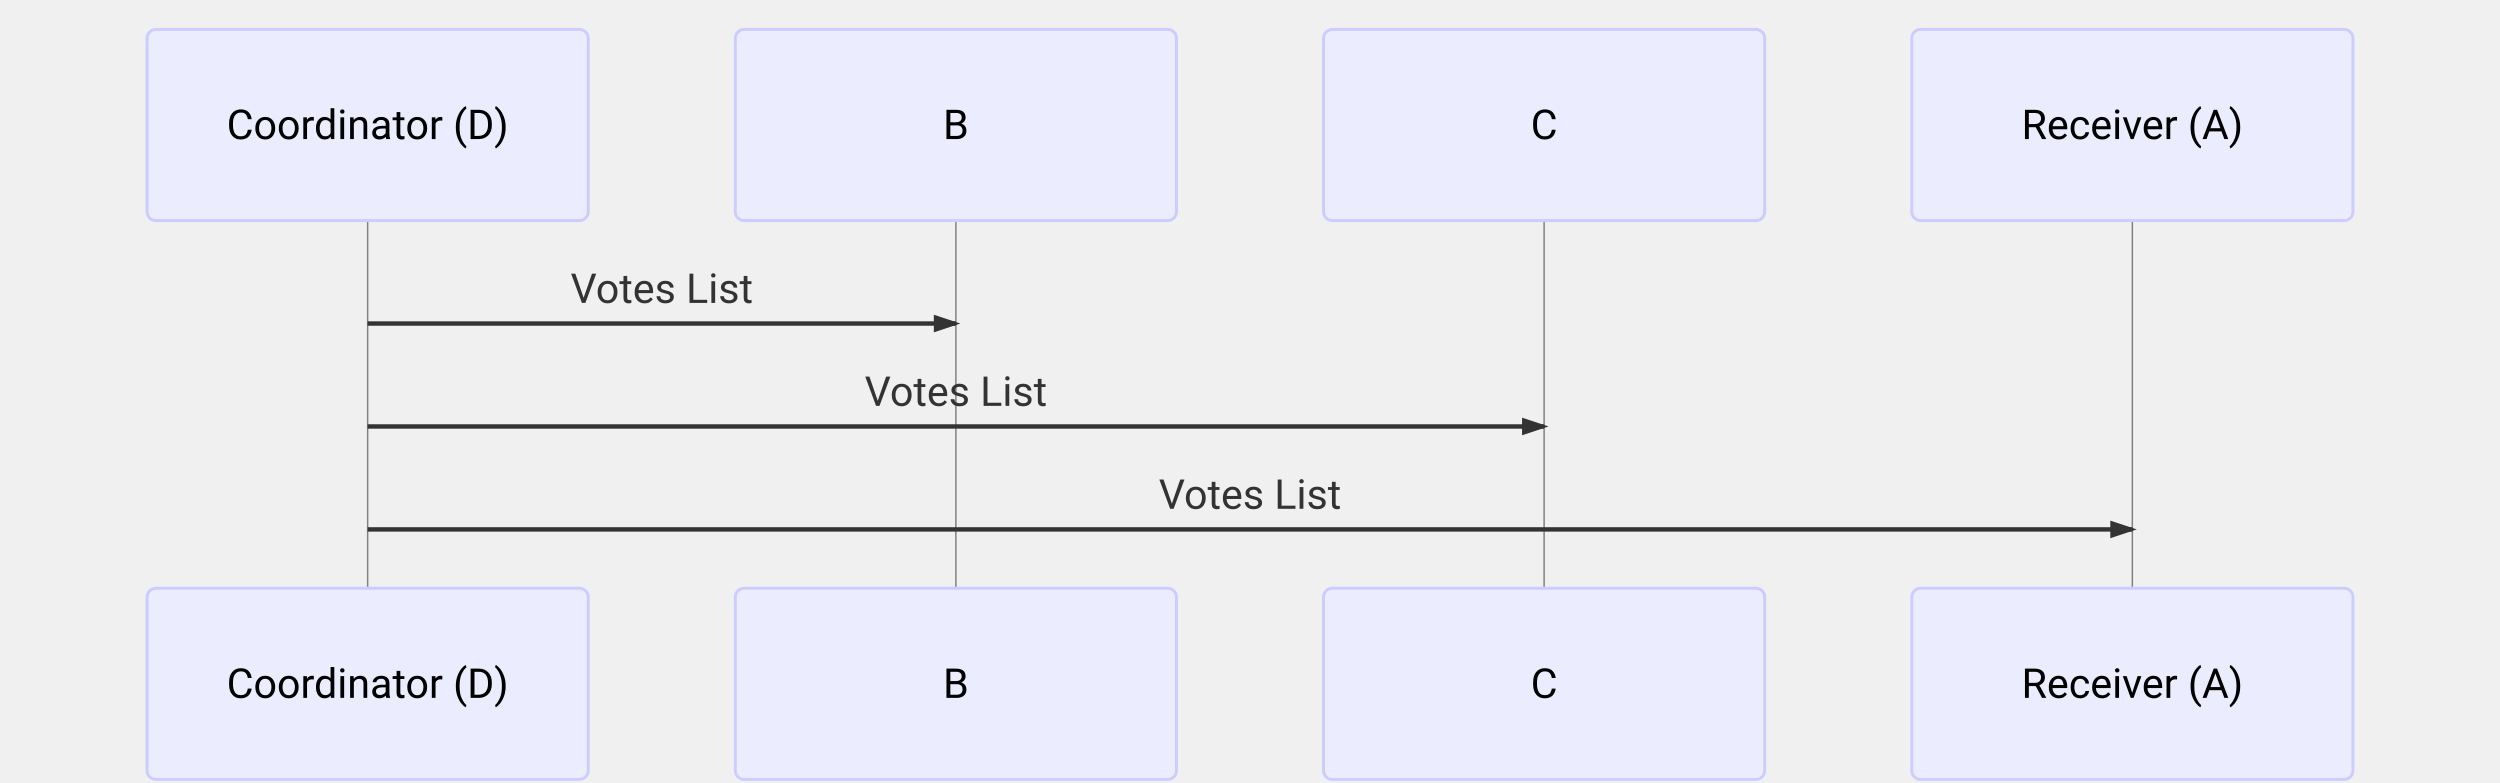
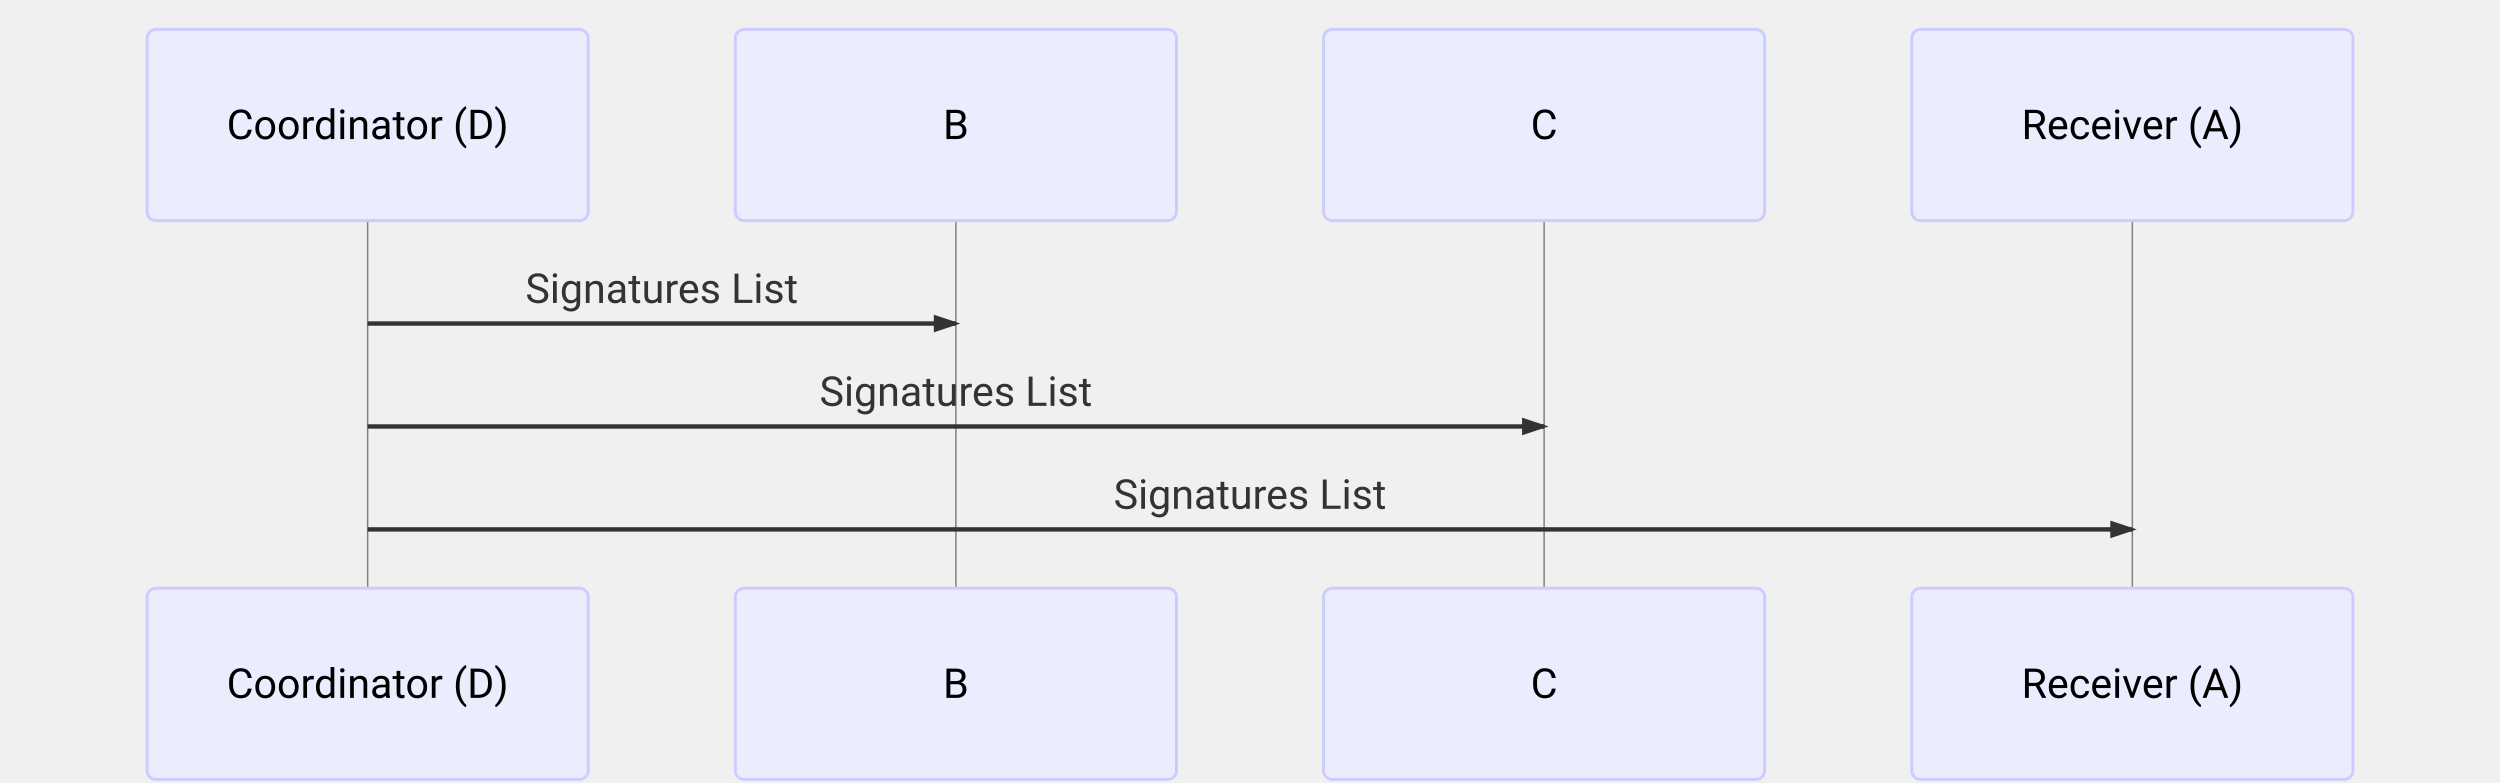
- <svg xmlns="http://www.w3.org/2000/svg" id="mermaid-1535382859924" width="100%" height="100%" style="max-width:850px;" viewBox="-50 -10 850 266">
+ <svg xmlns="http://www.w3.org/2000/svg" id="mermaid-1535722265751" width="100%" height="100%" style="max-width:850px;" viewBox="-50 -10 850 266">
  <style>


- #mermaid-1535382859924 .label {
+ #mermaid-1535722265751 .label {
  font-family: 'trebuchet ms', verdana, arial;
  color: #333; }

- #mermaid-1535382859924 .node rect,
- #mermaid-1535382859924 .node circle,
- #mermaid-1535382859924 .node ellipse,
- #mermaid-1535382859924 .node polygon {
+ #mermaid-1535722265751 .node rect,
+ #mermaid-1535722265751 .node circle,
+ #mermaid-1535722265751 .node ellipse,
+ #mermaid-1535722265751 .node polygon {
  fill: #ECECFF;
  stroke: #9370DB;
  stroke-width: 1px; }

- #mermaid-1535382859924 .node.clickable {
+ #mermaid-1535722265751 .node.clickable {
  cursor: pointer; }

- #mermaid-1535382859924 .arrowheadPath {
+ #mermaid-1535722265751 .arrowheadPath {
  fill: #333333; }

- #mermaid-1535382859924 .edgePath .path {
+ #mermaid-1535722265751 .edgePath .path {
  stroke: #333333;
  stroke-width: 1.5px; }

- #mermaid-1535382859924 .edgeLabel {
+ #mermaid-1535722265751 .edgeLabel {
  background-color: #e8e8e8; }

- #mermaid-1535382859924 .cluster rect {
+ #mermaid-1535722265751 .cluster rect {
  fill: #ffffde !important;
  stroke: #aaaa33 !important;
  stroke-width: 1px !important; }

- #mermaid-1535382859924 .cluster text {
-   fill: #333; }
- 
- #mermaid-1535382859924 div.mermaidTooltip {
+ #mermaid-1535722265751 .cluster text {
+   fill: #333; }
+ 
+ #mermaid-1535722265751 div.mermaidTooltip {
  position: absolute;
  text-align: center;
  max-width: 200px;
  padding: 2px;
  font-family: 'trebuchet ms', verdana, arial;
  font-size: 12px;
  background: #ffffde;
  border: 1px solid #aaaa33;
  border-radius: 2px;
  pointer-events: none;
  z-index: 100; }

- #mermaid-1535382859924 .actor {
+ #mermaid-1535722265751 .actor {
  stroke: #CCCCFF;
  fill: #ECECFF; }

- #mermaid-1535382859924 text.actor {
+ #mermaid-1535722265751 text.actor {
  fill: black;
  stroke: none; }

- #mermaid-1535382859924 .actor-line {
+ #mermaid-1535722265751 .actor-line {
  stroke: grey; }

- #mermaid-1535382859924 .messageLine0 {
+ #mermaid-1535722265751 .messageLine0 {
  stroke-width: 1.5;
  stroke-dasharray: '2 2';
  marker-end: 'url(#arrowhead)';
  stroke: #333; }

- #mermaid-1535382859924 .messageLine1 {
+ #mermaid-1535722265751 .messageLine1 {
  stroke-width: 1.5;
  stroke-dasharray: '2 2';
  stroke: #333; }

- #mermaid-1535382859924 #arrowhead {
-   fill: #333; }
- 
- #mermaid-1535382859924 #crosshead path {
+ #mermaid-1535722265751 #arrowhead {
+   fill: #333; }
+ 
+ #mermaid-1535722265751 #crosshead path {
  fill: #333 !important;
  stroke: #333 !important; }

- #mermaid-1535382859924 .messageText {
+ #mermaid-1535722265751 .messageText {
  fill: #333;
  stroke: none; }

- #mermaid-1535382859924 .labelBox {
+ #mermaid-1535722265751 .labelBox {
  stroke: #CCCCFF;
  fill: #ECECFF; }

- #mermaid-1535382859924 .labelText {
+ #mermaid-1535722265751 .labelText {
  fill: black;
  stroke: none; }

- #mermaid-1535382859924 .loopText {
+ #mermaid-1535722265751 .loopText {
  fill: black;
  stroke: none; }

- #mermaid-1535382859924 .loopLine {
+ #mermaid-1535722265751 .loopLine {
  stroke-width: 2;
  stroke-dasharray: '2 2';
  marker-end: 'url(#arrowhead)';
  stroke: #CCCCFF; }

- #mermaid-1535382859924 .note {
+ #mermaid-1535722265751 .note {
  stroke: #aaaa33;
  fill: #fff5ad; }

- #mermaid-1535382859924 .noteText {
+ #mermaid-1535722265751 .noteText {
  fill: black;
  stroke: none;
  font-family: 'trebuchet ms', verdana, arial;
  font-size: 14px; }


- #mermaid-1535382859924 .section {
+ #mermaid-1535722265751 .section {
  stroke: none;
  opacity: 0.2; }

- #mermaid-1535382859924 .section0 {
+ #mermaid-1535722265751 .section0 {
  fill: rgba(102, 102, 255, 0.49); }

- #mermaid-1535382859924 .section2 {
+ #mermaid-1535722265751 .section2 {
  fill: #fff400; }

- #mermaid-1535382859924 .section1,
- #mermaid-1535382859924 .section3 {
+ #mermaid-1535722265751 .section1,
+ #mermaid-1535722265751 .section3 {
  fill: white;
  opacity: 0.2; }

- #mermaid-1535382859924 .sectionTitle0 {
-   fill: #333; }
- 
- #mermaid-1535382859924 .sectionTitle1 {
-   fill: #333; }
- 
- #mermaid-1535382859924 .sectionTitle2 {
-   fill: #333; }
- 
- #mermaid-1535382859924 .sectionTitle3 {
-   fill: #333; }
- 
- #mermaid-1535382859924 .sectionTitle {
+ #mermaid-1535722265751 .sectionTitle0 {
+   fill: #333; }
+ 
+ #mermaid-1535722265751 .sectionTitle1 {
+   fill: #333; }
+ 
+ #mermaid-1535722265751 .sectionTitle2 {
+   fill: #333; }
+ 
+ #mermaid-1535722265751 .sectionTitle3 {
+   fill: #333; }
+ 
+ #mermaid-1535722265751 .sectionTitle {
  text-anchor: start;
  font-size: 11px;
  text-height: 14px; }


- #mermaid-1535382859924 .grid .tick {
+ #mermaid-1535722265751 .grid .tick {
  stroke: lightgrey;
  opacity: 0.3;
  shape-rendering: crispEdges; }

- #mermaid-1535382859924 .grid path {
+ #mermaid-1535722265751 .grid path {
  stroke-width: 0; }


- #mermaid-1535382859924 .today {
+ #mermaid-1535722265751 .today {
  fill: none;
  stroke: red;
  stroke-width: 2px; }



- #mermaid-1535382859924 .task {
+ #mermaid-1535722265751 .task {
  stroke-width: 2; }

- #mermaid-1535382859924 .taskText {
+ #mermaid-1535722265751 .taskText {
  text-anchor: middle;
  font-size: 11px; }

- #mermaid-1535382859924 .taskTextOutsideRight {
+ #mermaid-1535722265751 .taskTextOutsideRight {
  fill: black;
  text-anchor: start;
  font-size: 11px; }

- #mermaid-1535382859924 .taskTextOutsideLeft {
+ #mermaid-1535722265751 .taskTextOutsideLeft {
  fill: black;
  text-anchor: end;
  font-size: 11px; }


- #mermaid-1535382859924 .taskText0,
- #mermaid-1535382859924 .taskText1,
- #mermaid-1535382859924 .taskText2,
- #mermaid-1535382859924 .taskText3 {
+ #mermaid-1535722265751 .taskText0,
+ #mermaid-1535722265751 .taskText1,
+ #mermaid-1535722265751 .taskText2,
+ #mermaid-1535722265751 .taskText3 {
  fill: white; }

- #mermaid-1535382859924 .task0,
- #mermaid-1535382859924 .task1,
- #mermaid-1535382859924 .task2,
- #mermaid-1535382859924 .task3 {
+ #mermaid-1535722265751 .task0,
+ #mermaid-1535722265751 .task1,
+ #mermaid-1535722265751 .task2,
+ #mermaid-1535722265751 .task3 {
  fill: #8a90dd;
  stroke: #534fbc; }

- #mermaid-1535382859924 .taskTextOutside0,
- #mermaid-1535382859924 .taskTextOutside2 {
+ #mermaid-1535722265751 .taskTextOutside0,
+ #mermaid-1535722265751 .taskTextOutside2 {
  fill: black; }

- #mermaid-1535382859924 .taskTextOutside1,
- #mermaid-1535382859924 .taskTextOutside3 {
+ #mermaid-1535722265751 .taskTextOutside1,
+ #mermaid-1535722265751 .taskTextOutside3 {
  fill: black; }


- #mermaid-1535382859924 .active0,
- #mermaid-1535382859924 .active1,
- #mermaid-1535382859924 .active2,
- #mermaid-1535382859924 .active3 {
+ #mermaid-1535722265751 .active0,
+ #mermaid-1535722265751 .active1,
+ #mermaid-1535722265751 .active2,
+ #mermaid-1535722265751 .active3 {
  fill: #bfc7ff;
  stroke: #534fbc; }

- #mermaid-1535382859924 .activeText0,
- #mermaid-1535382859924 .activeText1,
- #mermaid-1535382859924 .activeText2,
- #mermaid-1535382859924 .activeText3 {
+ #mermaid-1535722265751 .activeText0,
+ #mermaid-1535722265751 .activeText1,
+ #mermaid-1535722265751 .activeText2,
+ #mermaid-1535722265751 .activeText3 {
  fill: black !important; }


- #mermaid-1535382859924 .done0,
- #mermaid-1535382859924 .done1,
- #mermaid-1535382859924 .done2,
- #mermaid-1535382859924 .done3 {
+ #mermaid-1535722265751 .done0,
+ #mermaid-1535722265751 .done1,
+ #mermaid-1535722265751 .done2,
+ #mermaid-1535722265751 .done3 {
  stroke: grey;
  fill: lightgrey;
  stroke-width: 2; }

- #mermaid-1535382859924 .doneText0,
- #mermaid-1535382859924 .doneText1,
- #mermaid-1535382859924 .doneText2,
- #mermaid-1535382859924 .doneText3 {
+ #mermaid-1535722265751 .doneText0,
+ #mermaid-1535722265751 .doneText1,
+ #mermaid-1535722265751 .doneText2,
+ #mermaid-1535722265751 .doneText3 {
  fill: black !important; }


- #mermaid-1535382859924 .crit0,
- #mermaid-1535382859924 .crit1,
- #mermaid-1535382859924 .crit2,
- #mermaid-1535382859924 .crit3 {
+ #mermaid-1535722265751 .crit0,
+ #mermaid-1535722265751 .crit1,
+ #mermaid-1535722265751 .crit2,
+ #mermaid-1535722265751 .crit3 {
  stroke: #ff8888;
  fill: red;
  stroke-width: 2; }

- #mermaid-1535382859924 .activeCrit0,
- #mermaid-1535382859924 .activeCrit1,
- #mermaid-1535382859924 .activeCrit2,
- #mermaid-1535382859924 .activeCrit3 {
+ #mermaid-1535722265751 .activeCrit0,
+ #mermaid-1535722265751 .activeCrit1,
+ #mermaid-1535722265751 .activeCrit2,
+ #mermaid-1535722265751 .activeCrit3 {
  stroke: #ff8888;
  fill: #bfc7ff;
  stroke-width: 2; }

- #mermaid-1535382859924 .doneCrit0,
- #mermaid-1535382859924 .doneCrit1,
- #mermaid-1535382859924 .doneCrit2,
- #mermaid-1535382859924 .doneCrit3 {
+ #mermaid-1535722265751 .doneCrit0,
+ #mermaid-1535722265751 .doneCrit1,
+ #mermaid-1535722265751 .doneCrit2,
+ #mermaid-1535722265751 .doneCrit3 {
  stroke: #ff8888;
  fill: lightgrey;
  stroke-width: 2;
  cursor: pointer;
  shape-rendering: crispEdges; }

- #mermaid-1535382859924 .doneCritText0,
- #mermaid-1535382859924 .doneCritText1,
- #mermaid-1535382859924 .doneCritText2,
- #mermaid-1535382859924 .doneCritText3 {
+ #mermaid-1535722265751 .doneCritText0,
+ #mermaid-1535722265751 .doneCritText1,
+ #mermaid-1535722265751 .doneCritText2,
+ #mermaid-1535722265751 .doneCritText3 {
  fill: black !important; }

- #mermaid-1535382859924 .activeCritText0,
- #mermaid-1535382859924 .activeCritText1,
- #mermaid-1535382859924 .activeCritText2,
- #mermaid-1535382859924 .activeCritText3 {
+ #mermaid-1535722265751 .activeCritText0,
+ #mermaid-1535722265751 .activeCritText1,
+ #mermaid-1535722265751 .activeCritText2,
+ #mermaid-1535722265751 .activeCritText3 {
  fill: black !important; }

- #mermaid-1535382859924 .titleText {
+ #mermaid-1535722265751 .titleText {
  text-anchor: middle;
  font-size: 18px;
  fill: black; }

- #mermaid-1535382859924 g.classGroup text {
+ #mermaid-1535722265751 g.classGroup text {
  fill: #9370DB;
  stroke: none;
  font-family: 'trebuchet ms', verdana, arial;
  font-size: 10px; }

- #mermaid-1535382859924 g.classGroup rect {
+ #mermaid-1535722265751 g.classGroup rect {
  fill: #ECECFF;
  stroke: #9370DB; }

- #mermaid-1535382859924 g.classGroup line {
-   stroke: #9370DB;
-   stroke-width: 1; }
- 
- #mermaid-1535382859924 .classLabel .box {
+ #mermaid-1535722265751 g.classGroup line {
+   stroke: #9370DB;
+   stroke-width: 1; }
+ 
+ #mermaid-1535722265751 .classLabel .box {
  stroke: none;
  stroke-width: 0;
  fill: #ECECFF;
  opacity: 0.5; }

- #mermaid-1535382859924 .classLabel .label {
+ #mermaid-1535722265751 .classLabel .label {
  fill: #9370DB;
  font-size: 10px; }

- #mermaid-1535382859924 .relation {
+ #mermaid-1535722265751 .relation {
  stroke: #9370DB;
  stroke-width: 1;
  fill: none; }

- #mermaid-1535382859924 #compositionStart {
-   fill: #9370DB;
-   stroke: #9370DB;
-   stroke-width: 1; }
- 
- #mermaid-1535382859924 #compositionEnd {
-   fill: #9370DB;
-   stroke: #9370DB;
-   stroke-width: 1; }
- 
- #mermaid-1535382859924 #aggregationStart {
+ #mermaid-1535722265751 #compositionStart {
+   fill: #9370DB;
+   stroke: #9370DB;
+   stroke-width: 1; }
+ 
+ #mermaid-1535722265751 #compositionEnd {
+   fill: #9370DB;
+   stroke: #9370DB;
+   stroke-width: 1; }
+ 
+ #mermaid-1535722265751 #aggregationStart {
  fill: #ECECFF;
  stroke: #9370DB;
  stroke-width: 1; }

- #mermaid-1535382859924 #aggregationEnd {
+ #mermaid-1535722265751 #aggregationEnd {
  fill: #ECECFF;
  stroke: #9370DB;
  stroke-width: 1; }

- #mermaid-1535382859924 #dependencyStart {
-   fill: #9370DB;
-   stroke: #9370DB;
-   stroke-width: 1; }
- 
- #mermaid-1535382859924 #dependencyEnd {
-   fill: #9370DB;
-   stroke: #9370DB;
-   stroke-width: 1; }
- 
- #mermaid-1535382859924 #extensionStart {
-   fill: #9370DB;
-   stroke: #9370DB;
-   stroke-width: 1; }
- 
- #mermaid-1535382859924 #extensionEnd {
-   fill: #9370DB;
-   stroke: #9370DB;
-   stroke-width: 1; }
- 
- #mermaid-1535382859924 .commit-id,
- #mermaid-1535382859924 .commit-msg,
- #mermaid-1535382859924 .branch-label {
+ #mermaid-1535722265751 #dependencyStart {
+   fill: #9370DB;
+   stroke: #9370DB;
+   stroke-width: 1; }
+ 
+ #mermaid-1535722265751 #dependencyEnd {
+   fill: #9370DB;
+   stroke: #9370DB;
+   stroke-width: 1; }
+ 
+ #mermaid-1535722265751 #extensionStart {
+   fill: #9370DB;
+   stroke: #9370DB;
+   stroke-width: 1; }
+ 
+ #mermaid-1535722265751 #extensionEnd {
+   fill: #9370DB;
+   stroke: #9370DB;
+   stroke-width: 1; }
+ 
+ #mermaid-1535722265751 .commit-id,
+ #mermaid-1535722265751 .commit-msg,
+ #mermaid-1535722265751 .branch-label {
  fill: lightgrey;
  color: lightgrey; }
</style>
-   <style>#mermaid-1535382859924 {
+   <style>#mermaid-1535722265751 {
    color: rgba(0, 0, 0, 0.65);
    font: normal normal 400 normal 14px / 21px "Monospaced Number", "Chinese Quote", -apple-system, BlinkMacSystemFont, "Segoe UI", Roboto, "PingFang SC", "Hiragino Sans GB", "Microsoft YaHei", "Helvetica Neue", Helvetica, Arial, sans-serif;
  }</style>
  <g />
  <g>
-     <line id="actor23" x1="75" y1="5" x2="75" y2="255" class="actor-line" stroke-width="0.5px" stroke="#999" />
+     <line id="actor114" x1="75" y1="5" x2="75" y2="255" class="actor-line" stroke-width="0.5px" stroke="#999" />
    <rect x="0" y="0" fill="#eaeaea" stroke="#666" width="150" height="65" rx="3" ry="3" class="actor" />
    <text x="75" y="32.5" dominant-baseline="central" alignment-baseline="central" class="actor" style="text-anchor: middle;">
      <tspan x="75" dy="0">Coordinator (D)</tspan>
    </text>
  </g>
  <g>
-     <line id="actor24" x1="275" y1="5" x2="275" y2="255" class="actor-line" stroke-width="0.5px" stroke="#999" />
+     <line id="actor115" x1="275" y1="5" x2="275" y2="255" class="actor-line" stroke-width="0.5px" stroke="#999" />
    <rect x="200" y="0" fill="#eaeaea" stroke="#666" width="150" height="65" rx="3" ry="3" class="actor" />
    <text x="275" y="32.5" dominant-baseline="central" alignment-baseline="central" class="actor" style="text-anchor: middle;">
      <tspan x="275" dy="0">B</tspan>
    </text>
  </g>
  <g>
-     <line id="actor25" x1="475" y1="5" x2="475" y2="255" class="actor-line" stroke-width="0.5px" stroke="#999" />
+     <line id="actor116" x1="475" y1="5" x2="475" y2="255" class="actor-line" stroke-width="0.5px" stroke="#999" />
    <rect x="400" y="0" fill="#eaeaea" stroke="#666" width="150" height="65" rx="3" ry="3" class="actor" />
    <text x="475" y="32.5" dominant-baseline="central" alignment-baseline="central" class="actor" style="text-anchor: middle;">
      <tspan x="475" dy="0">C</tspan>
    </text>
  </g>
  <g>
-     <line id="actor26" x1="675" y1="5" x2="675" y2="255" class="actor-line" stroke-width="0.5px" stroke="#999" />
+     <line id="actor117" x1="675" y1="5" x2="675" y2="255" class="actor-line" stroke-width="0.5px" stroke="#999" />
    <rect x="600" y="0" fill="#eaeaea" stroke="#666" width="150" height="65" rx="3" ry="3" class="actor" />
    <text x="675" y="32.5" dominant-baseline="central" alignment-baseline="central" class="actor" style="text-anchor: middle;">
      <tspan x="675" dy="0">Receiver (A)</tspan>
    </text>
  </g>
  <defs>
    <marker id="arrowhead" refX="5" refY="2" markerWidth="6" markerHeight="4" orient="auto">
      <path d="M 0,0 V 4 L6,2 Z" />
    </marker>
  </defs>
  <defs>
    <marker id="crosshead" markerWidth="15" markerHeight="8" orient="auto" refX="16" refY="4">
      <path fill="black" stroke="#000000" stroke-width="1px" d="M 9,2 V 6 L16,4 Z" style="stroke-dasharray: 0, 0;" />
      <path fill="none" stroke="#000000" stroke-width="1px" d="M 0,1 L 6,7 M 6,1 L 0,7" style="stroke-dasharray: 0, 0;" />
    </marker>
  </defs>
  <g>
-     <text x="175" y="93" class="messageText" style="text-anchor: middle;">Votes List</text>
+     <text x="175" y="93" class="messageText" style="text-anchor: middle;">Signatures List</text>
    <line x1="75" y1="100" x2="275" y2="100" class="messageLine0" stroke-width="2" stroke="black" marker-end="url(#arrowhead)" style="fill: none;" />
  </g>
  <g>
-     <text x="275" y="128" class="messageText" style="text-anchor: middle;">Votes List</text>
+     <text x="275" y="128" class="messageText" style="text-anchor: middle;">Signatures List</text>
    <line x1="75" y1="135" x2="475" y2="135" class="messageLine0" stroke-width="2" stroke="black" marker-end="url(#arrowhead)" style="fill: none;" />
  </g>
  <g>
-     <text x="375" y="163" class="messageText" style="text-anchor: middle;">Votes List</text>
+     <text x="375" y="163" class="messageText" style="text-anchor: middle;">Signatures List</text>
    <line x1="75" y1="170" x2="675" y2="170" class="messageLine0" stroke-width="2" stroke="black" marker-end="url(#arrowhead)" style="fill: none;" />
  </g>
  <g>
    <rect x="0" y="190" fill="#eaeaea" stroke="#666" width="150" height="65" rx="3" ry="3" class="actor" />
    <text x="75" y="222.5" dominant-baseline="central" alignment-baseline="central" class="actor" style="text-anchor: middle;">
      <tspan x="75" dy="0">Coordinator (D)</tspan>
    </text>
  </g>
  <g>
    <rect x="200" y="190" fill="#eaeaea" stroke="#666" width="150" height="65" rx="3" ry="3" class="actor" />
    <text x="275" y="222.5" dominant-baseline="central" alignment-baseline="central" class="actor" style="text-anchor: middle;">
      <tspan x="275" dy="0">B</tspan>
    </text>
  </g>
  <g>
    <rect x="400" y="190" fill="#eaeaea" stroke="#666" width="150" height="65" rx="3" ry="3" class="actor" />
    <text x="475" y="222.5" dominant-baseline="central" alignment-baseline="central" class="actor" style="text-anchor: middle;">
      <tspan x="475" dy="0">C</tspan>
    </text>
  </g>
  <g>
    <rect x="600" y="190" fill="#eaeaea" stroke="#666" width="150" height="65" rx="3" ry="3" class="actor" />
    <text x="675" y="222.5" dominant-baseline="central" alignment-baseline="central" class="actor" style="text-anchor: middle;">
      <tspan x="675" dy="0">Receiver (A)</tspan>
    </text>
  </g>
</svg>
